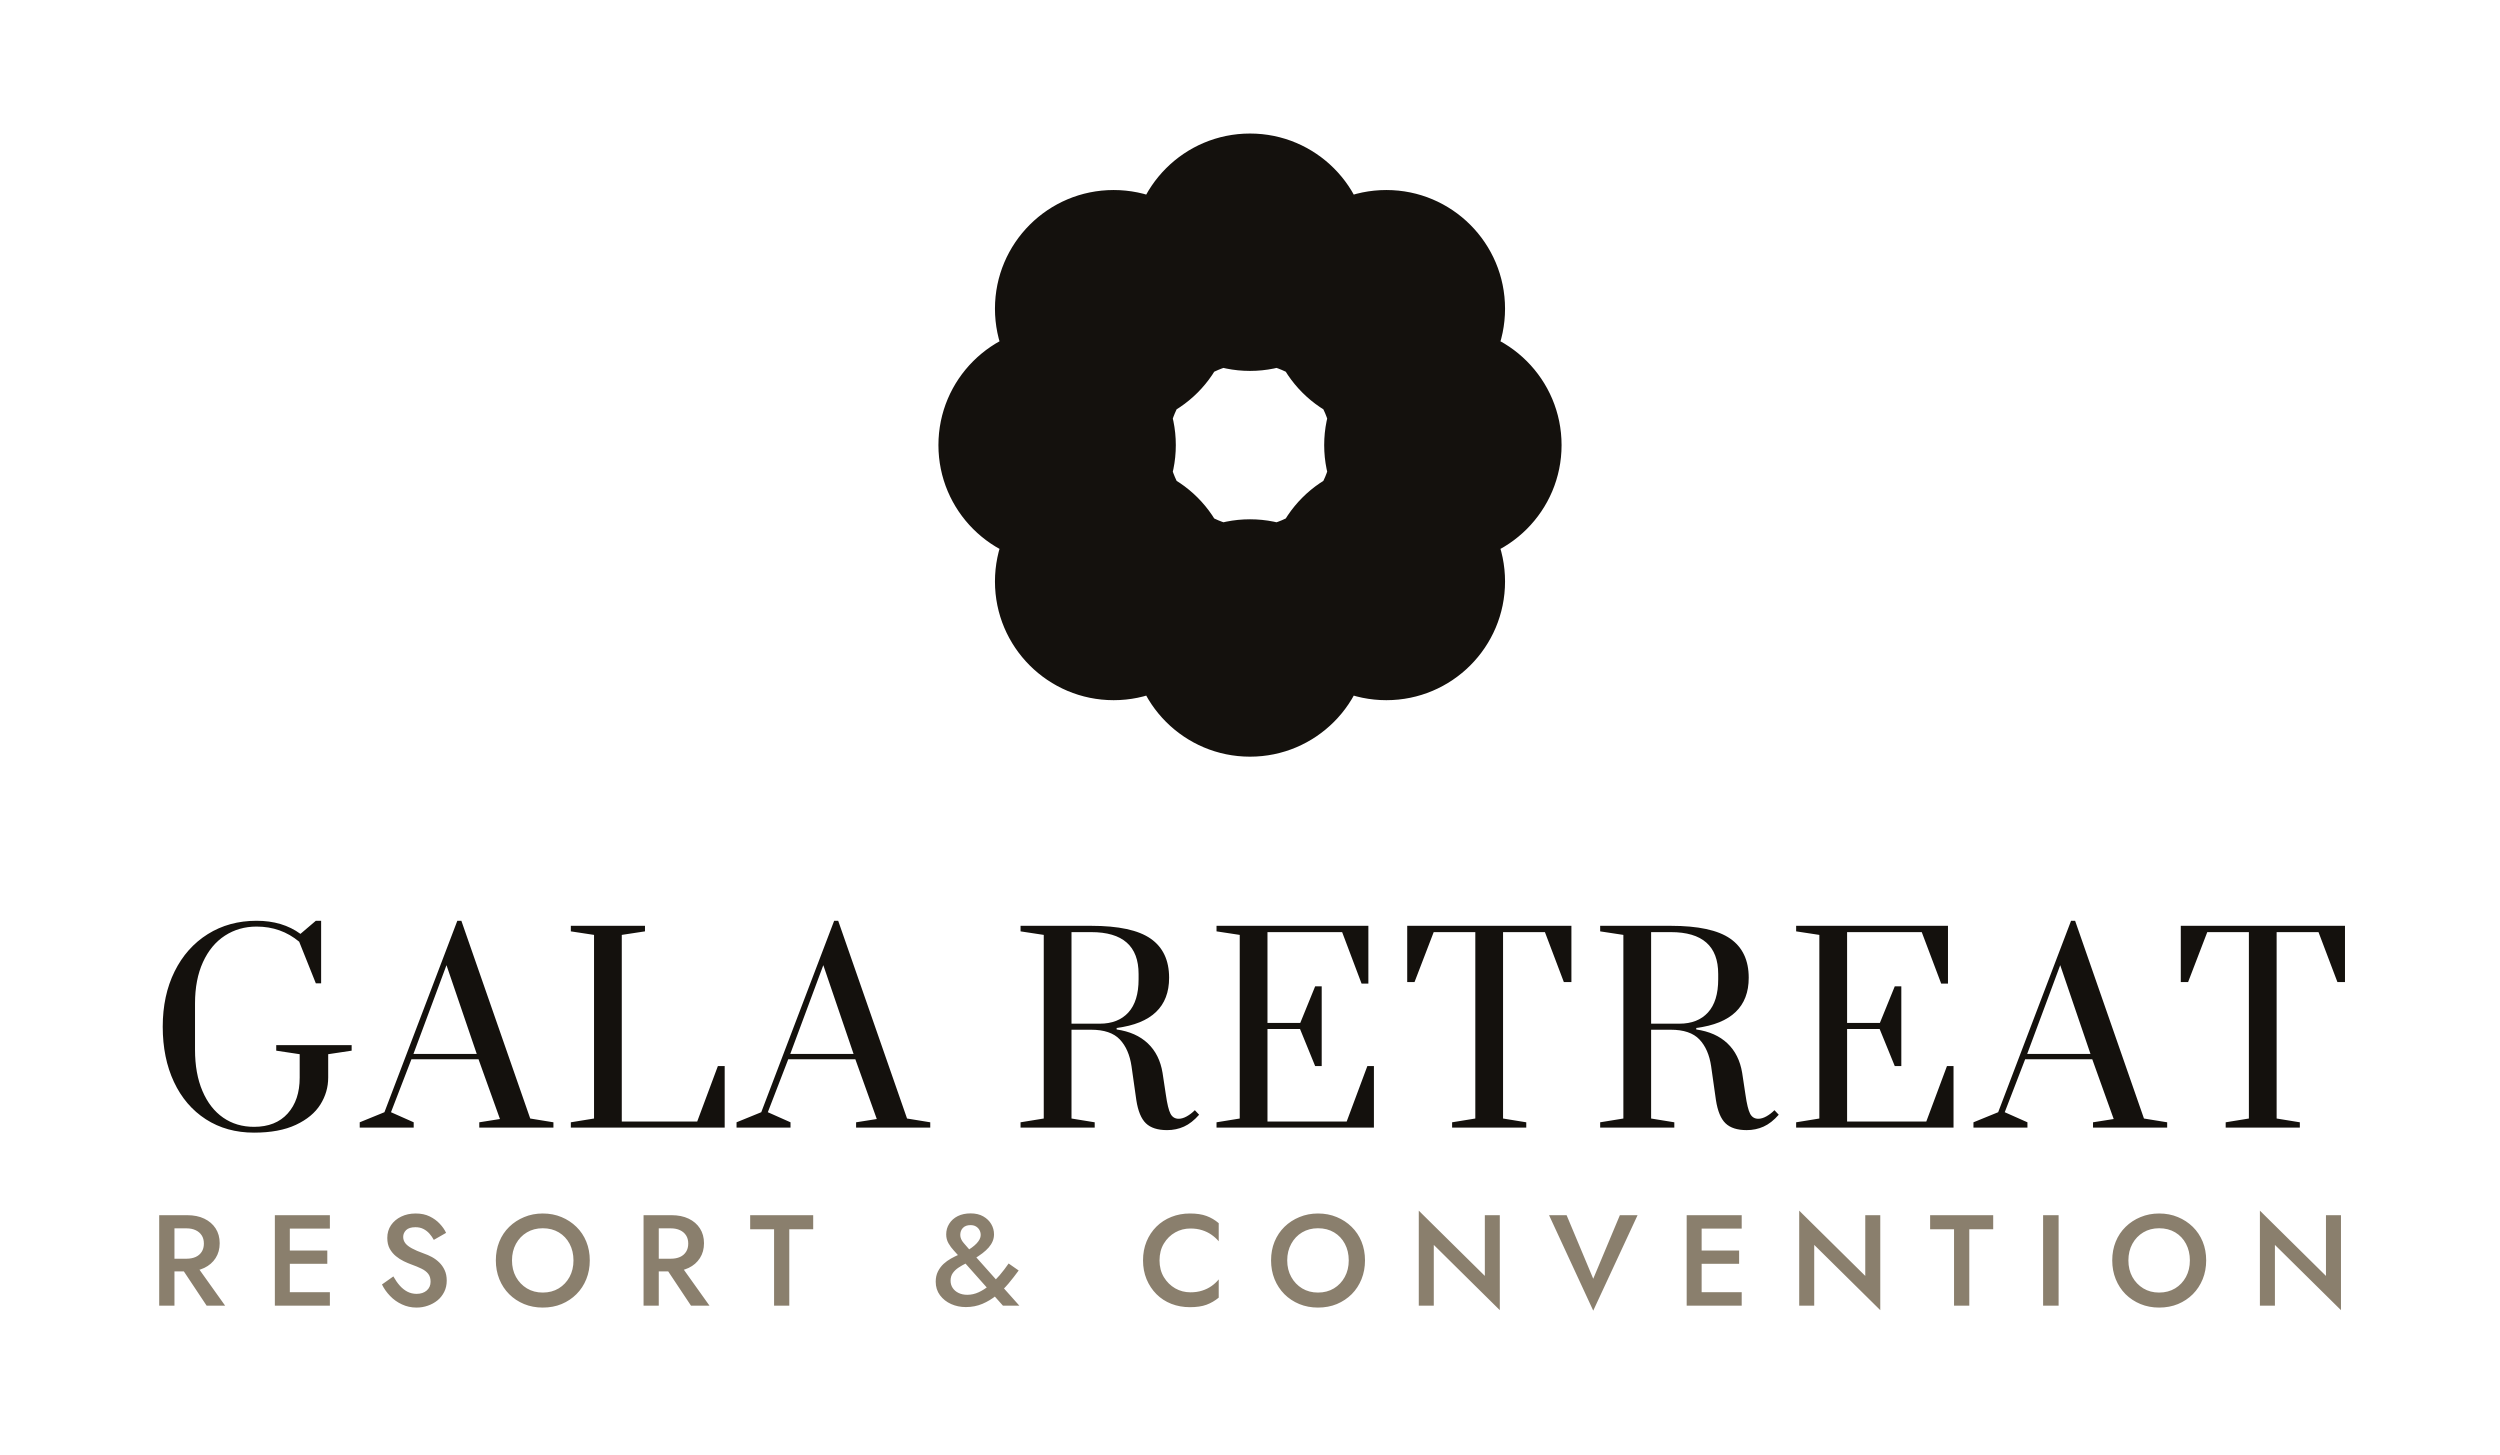
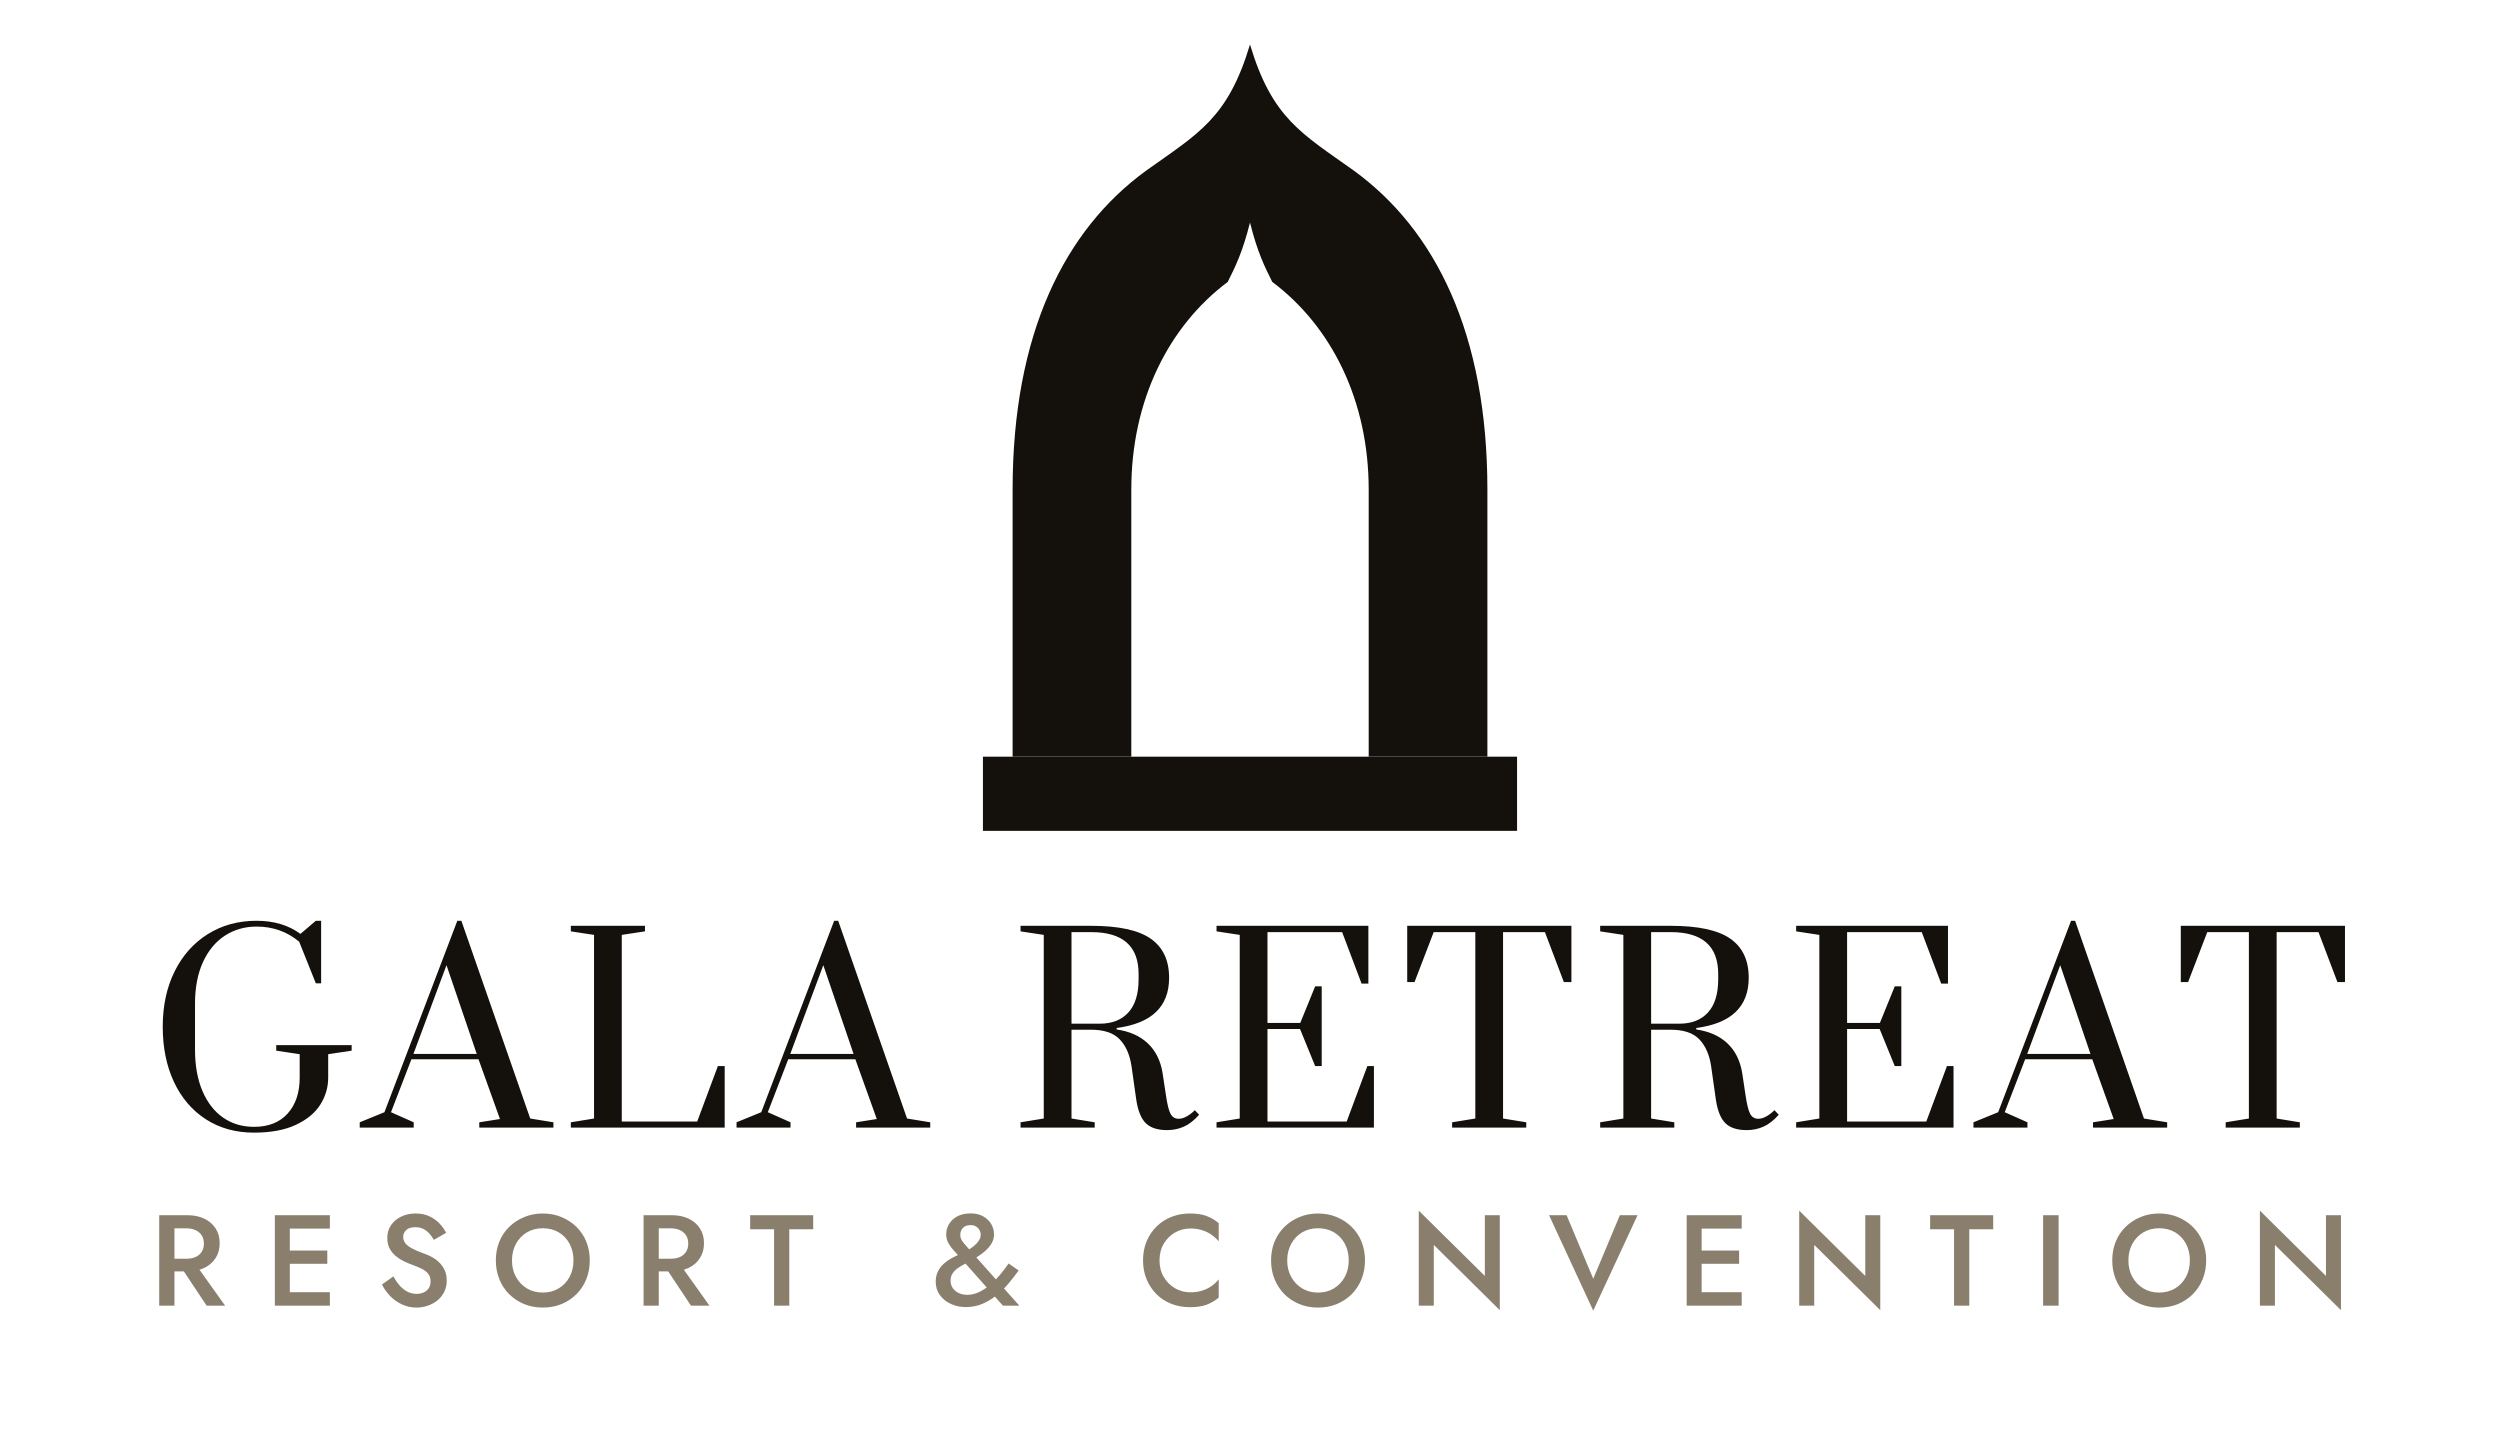
<svg xmlns="http://www.w3.org/2000/svg" viewBox="0 0 337 196" width="337" height="196" role="img" aria-label="Gala Retreat, Resort and Convention">
  <g transform="translate(108.5 0)">
-     <path fill="#14110D" d="M44.00 34 a16 16 0 1 0 32.00 0 a16 16 0 1 0 -32.00 0 Z M62.38 41.615 a16 16 0 1 0 32.00 0 a16 16 0 1 0 -32.00 0 Z M70.00 60 a16 16 0 1 0 32.00 0 a16 16 0 1 0 -32.00 0 Z M62.38 78.385 a16 16 0 1 0 32.00 0 a16 16 0 1 0 -32.00 0 Z M44.00 86 a16 16 0 1 0 32.00 0 a16 16 0 1 0 -32.00 0 Z M25.62 78.385 a16 16 0 1 0 32.00 0 a16 16 0 1 0 -32.00 0 Z M18.00 60 a16 16 0 1 0 32.00 0 a16 16 0 1 0 -32.00 0 Z M25.62 41.615 a16 16 0 1 0 32.00 0 a16 16 0 1 0 -32.00 0 Z M34.00 60 a26 26 0 1 0 52.00 0 a26 26 0 1 0 -52.00 0 Z M49.00 60 a11 11 0 1 1 22.00 0 a11 11 0 1 1 -22.00 0 Z" />
+     <g transform="translate(0 8)" fill="#14110D">
+       <path fill-rule="evenodd" d="M28 94 L28 58 C28 37 35 23 46 15 C53 10 57 8 60 -2 C63 8 67 10 74 15 C85 23 92 37 92 58 L92 94 Z M44 94 L44 58 C44 46 49 36 57 30 C58 28 59 26 60 22 C61 26 62 28 63 30 C71 36 76 46 76 58 L76 94 Z" />
+       <path d="M24 94 L96 94 L96 104 L24 104 Z" />
+     </g>
  </g>
  <path transform="translate(20.1 152) scale(0.34)" d="M41.60 2Q30.70 2 22.50-3.30Q14.30-8.60 9.85-18.10Q5.40-27.60 5.40-40Q5.40-52.40 10.10-61.90Q14.80-71.40 23.25-76.70Q31.70-82 42.60-82Q52.90-82 60-76.80L66.10-82L68.20-82L68.20-57.20L66.10-57.20L59.50-73.70Q52.30-79.70 42.60-79.70Q35.60-79.70 30.05-76.10Q24.50-72.50 21.35-65.60Q18.20-58.70 18.20-49.20L18.20-30.90Q18.20-21.40 21.15-14.50Q24.10-7.60 29.35-3.95Q34.60-0.30 41.60-0.30Q50.20-0.30 54.95-5.60Q59.70-10.90 59.70-19.80L59.70-29.10L50.40-30.50L50.40-32.70L80.30-32.70L80.30-30.50L71-29.10L71-19.80Q71-14.10 67.90-9.15Q64.80-4.20 58.20-1.10Q51.60 2 41.60 2M104.90 0L83.50 0L83.50-2.10L93.30-6.10L122.20-82L123.80-82L151.10-3.60L160.30-2.10L160.30 0L130.90 0L130.90-2.10L139.10-3.40L130.60-27.10L104-27.10L95.90-6.10L104.90-2.10L104.90 0M117.90-64.40L104.80-29.20L129.90-29.20L117.90-64.40M228.20 0L167.20 0L167.20-2.10L176.40-3.60L176.40-76.40L167.20-77.80L167.20-80L196.60-80L196.60-77.80L187.40-76.40L187.40-2.40L217.30-2.40L225.50-24.40L228.20-24.40L228.20 0M254.30 0L232.90 0L232.90-2.10L242.70-6.10L271.60-82L273.20-82L300.50-3.60L309.70-2.10L309.70 0L280.30 0L280.30-2.10L288.50-3.40L280-27.10L253.40-27.10L245.30-6.10L254.30-2.10L254.30 0M267.30-64.40L254.20-29.20L279.30-29.20L267.30-64.40M403.60 1Q398 1 395.20-1.70Q392.40-4.40 391.40-10.90L389.50-24.30Q388.50-31.10 384.85-34.95Q381.20-38.80 373.50-38.80L365.70-38.80L365.70-3.60L374.90-2.10L374.90 0L345.50 0L345.50-2.10L354.70-3.60L354.70-76.40L345.50-77.80L345.50-80L373.50-80Q389.80-80 397.10-74.90Q404.40-69.80 404.40-59.40Q404.40-42.20 383.60-39.50L383.60-38.90Q391.30-37.80 395.95-33.40Q400.60-29 401.80-21.70L403.10-13.10Q403.90-7.50 404.95-5.50Q406-3.50 408.20-3.50Q409.70-3.50 411.40-4.45Q413.10-5.40 414.60-6.90L416.30-5.10Q413.40-1.80 410.30-0.40Q407.20 1 403.60 1M365.70-41.20L376.90-41.20Q384.20-41.20 388.25-45.65Q392.30-50.10 392.30-58.80L392.30-60.90Q392.30-77.50 373.50-77.50L365.70-77.50L365.70-41.20M485.60 0L423.20 0L423.20-2.10L432.40-3.60L432.40-76.40L423.20-77.80L423.20-80L483.40-80L483.40-57.10L480.70-57.10L473-77.50L443.40-77.50L443.40-41.50L456.40-41.50L462.30-56L464.90-56L464.90-24.40L462.30-24.40L456.30-39.10L443.40-39.10L443.40-2.40L474.80-2.40L483-24.40L485.60-24.40L485.60 0M546 0L516.60 0L516.60-2.10L525.80-3.60L525.80-77.50L509.30-77.50L501.70-57.70L498.80-57.70L498.80-80L563.90-80L563.90-57.70L560.90-57.70L553.40-77.50L536.80-77.50L536.80-3.60L546-2.10L546 0M633.40 1Q627.80 1 625-1.70Q622.20-4.40 621.20-10.90L619.30-24.30Q618.30-31.10 614.65-34.95Q611-38.80 603.30-38.80L595.50-38.80L595.50-3.60L604.70-2.10L604.70 0L575.30 0L575.30-2.10L584.50-3.60L584.50-76.40L575.30-77.80L575.30-80L603.30-80Q619.60-80 626.90-74.90Q634.20-69.80 634.20-59.40Q634.20-42.20 613.40-39.50L613.40-38.90Q621.10-37.80 625.75-33.40Q630.40-29 631.60-21.70L632.90-13.10Q633.70-7.50 634.75-5.50Q635.80-3.50 638-3.50Q639.50-3.50 641.20-4.45Q642.90-5.40 644.40-6.90L646.10-5.10Q643.20-1.80 640.10-0.40Q637 1 633.40 1M595.50-41.20L606.70-41.20Q614-41.20 618.05-45.65Q622.10-50.10 622.10-58.80L622.10-60.90Q622.10-77.50 603.30-77.50L595.50-77.50L595.50-41.20M715.40 0L653 0L653-2.10L662.20-3.60L662.20-76.40L653-77.80L653-80L713.20-80L713.20-57.10L710.50-57.10L702.80-77.50L673.20-77.50L673.20-41.50L686.20-41.50L692.10-56L694.70-56L694.70-24.40L692.10-24.40L686.10-39.10L673.20-39.10L673.20-2.40L704.60-2.40L712.80-24.40L715.40-24.40L715.40 0M744.70 0L723.30 0L723.30-2.10L733.10-6.10L762-82L763.60-82L790.90-3.60L800.10-2.10L800.10 0L770.70 0L770.70-2.10L778.90-3.40L770.40-27.10L743.80-27.10L735.70-6.10L744.70-2.10L744.70 0M757.70-64.40L744.60-29.20L769.70-29.20L757.70-64.40M852.70 0L823.30 0L823.30-2.10L832.50-3.60L832.50-77.50L816-77.50L808.40-57.70L805.50-57.70L805.50-80L870.60-80L870.60-57.70L867.60-57.70L860.10-77.50L843.50-77.50L843.50-3.60L852.70-2.10" fill="#14110D" />
  <path transform="translate(20.1 176) scale(0.67)" d="M9.10-8.68L5.80-8.68L11.57 0L15.29 0L9.10-8.68M5.10-18.20L2.03-18.20L2.03 0L5.10 0L5.10-18.20M3.85-18.20L3.85-15.55L7.51-15.55Q8.58-15.55 9.36-15.18Q10.14-14.82 10.58-14.14Q11.02-13.47 11.02-12.48Q11.02-11.52 10.58-10.83Q10.14-10.14 9.36-9.79Q8.58-9.44 7.51-9.44L3.85-9.44L3.85-6.89L7.64-6.89Q9.65-6.89 11.10-7.59Q12.56-8.29 13.38-9.57Q14.20-10.84 14.20-12.56Q14.20-14.27 13.38-15.54Q12.56-16.80 11.10-17.50Q9.65-18.20 7.64-18.20L3.85-18.20M27.20-2.70L27.20 0L36.37 0L36.37-2.70L27.20-2.70M27.20-18.20L27.20-15.50L36.37-15.50L36.37-18.20L27.20-18.20M27.20-11.08L27.20-8.42L35.85-8.42L35.85-11.08L27.20-11.08M28.31-18.20L25.30-18.20L25.30 0L28.31 0L28.31-18.20M49.14-5.88L46.85-4.26Q47.45-3.02 48.48-1.95Q49.50-0.88 50.87-0.25Q52.23 0.39 53.82 0.39Q54.99 0.39 56.07 0.01Q57.15-0.36 58.01-1.05Q58.86-1.74 59.37-2.76Q59.88-3.77 59.88-5.04Q59.88-6.24 59.46-7.14Q59.05-8.03 58.38-8.68Q57.72-9.33 56.90-9.78Q56.08-10.22 55.25-10.50Q53.79-11.02 52.88-11.52Q51.97-12.01 51.54-12.57Q51.12-13.13 51.12-13.83Q51.12-14.61 51.71-15.20Q52.31-15.78 53.59-15.78Q54.50-15.78 55.18-15.43Q55.87-15.08 56.39-14.50Q56.91-13.91 57.28-13.23L59.75-14.64Q59.31-15.60 58.47-16.48Q57.64-17.37 56.45-17.95Q55.25-18.54 53.64-18.54Q52-18.54 50.71-17.91Q49.43-17.29 48.67-16.19Q47.92-15.08 47.92-13.62Q47.92-12.35 48.41-11.45Q48.91-10.56 49.66-9.95Q50.41-9.33 51.25-8.93Q52.08-8.53 52.75-8.29Q53.90-7.88 54.78-7.45Q55.67-7.02 56.15-6.41Q56.63-5.80 56.63-4.81Q56.63-3.72 55.85-3.04Q55.07-2.37 53.82-2.37Q52.81-2.37 51.96-2.81Q51.12-3.25 50.43-4.03Q49.74-4.81 49.14-5.88M73.01-9.10Q73.01-10.97 73.81-12.44Q74.62-13.91 76.01-14.74Q77.40-15.57 79.20-15.57Q81.04-15.57 82.43-14.74Q83.82-13.91 84.60-12.44Q85.38-10.97 85.38-9.10Q85.38-7.23 84.59-5.77Q83.80-4.32 82.41-3.47Q81.02-2.63 79.20-2.63Q77.40-2.63 76.01-3.47Q74.62-4.32 73.81-5.77Q73.01-7.23 73.01-9.10M69.76-9.10Q69.76-7.07 70.46-5.33Q71.16-3.59 72.44-2.31Q73.71-1.04 75.44-0.32Q77.17 0.39 79.20 0.39Q81.28 0.39 82.99-0.32Q84.71-1.04 85.98-2.31Q87.26-3.59 87.96-5.33Q88.66-7.07 88.66-9.10Q88.66-11.15 87.96-12.87Q87.26-14.59 85.97-15.85Q84.68-17.11 82.97-17.82Q81.25-18.54 79.20-18.54Q77.19-18.54 75.47-17.82Q73.74-17.11 72.45-15.85Q71.16-14.59 70.46-12.87Q69.76-11.15 69.76-9.10M106.55-8.68L103.25-8.68L109.02 0L112.74 0L106.55-8.68M102.54-18.20L99.48-18.20L99.48 0L102.54 0L102.54-18.20M101.30-18.20L101.30-15.55L104.96-15.55Q106.03-15.55 106.81-15.18Q107.59-14.82 108.03-14.14Q108.47-13.47 108.47-12.48Q108.47-11.52 108.03-10.83Q107.59-10.14 106.81-9.79Q106.03-9.44 104.96-9.44L101.30-9.44L101.30-6.89L105.09-6.89Q107.09-6.89 108.55-7.59Q110.01-8.29 110.82-9.57Q111.64-10.84 111.64-12.56Q111.64-14.27 110.82-15.54Q110.01-16.80 108.55-17.50Q107.09-18.20 105.09-18.20L101.30-18.20M120.93-18.20L120.93-15.37L125.74-15.37L125.74 0L128.80 0L128.80-15.37L133.61-15.37L133.61-18.20L120.93-18.20M163.02-9.85L171.78 0L175.08 0L165.46-10.79Q164.58-11.80 163.89-12.60Q163.20-13.39 163.20-14.22Q163.20-15.08 163.73-15.64Q164.27-16.20 165.26-16.20Q165.91-16.20 166.36-15.93Q166.82-15.65 167.06-15.21Q167.31-14.77 167.31-14.20Q167.31-13.39 166.49-12.52Q165.67-11.65 164.22-10.87Q163.70-10.61 162.93-10.27Q162.16-9.93 161.34-9.48Q160.52-9.02 159.83-8.39Q159.15-7.75 158.70-6.86Q158.26-5.98 158.26-4.81Q158.26-3.25 159.12-2.09Q159.98-0.94 161.36-0.32Q162.73 0.29 164.32 0.29Q166.11 0.29 167.65-0.36Q169.18-1.01 170.48-2.07Q171.78-3.12 172.89-4.43Q173.99-5.75 174.95-7.07L172.93-8.48Q172.07-7.23 171.11-6.10Q170.14-4.97 169.09-4.10Q168.04-3.22 166.92-2.70Q165.80-2.18 164.61-2.18Q163.62-2.18 162.86-2.55Q162.11-2.91 161.68-3.55Q161.25-4.19 161.25-5.02Q161.25-5.93 161.71-6.57Q162.16-7.20 162.88-7.67Q163.59-8.14 164.40-8.53Q165.20-8.92 165.91-9.36Q166.89-9.96 167.65-10.53Q168.40-11.10 168.92-11.70Q169.44-12.30 169.71-12.95Q169.99-13.60 169.99-14.35Q169.99-15.44 169.44-16.39Q168.90-17.34 167.84-17.95Q166.79-18.56 165.28-18.56Q163.80-18.56 162.69-18.01Q161.59-17.45 160.98-16.48Q160.37-15.52 160.37-14.33Q160.37-13.36 160.82-12.56Q161.28-11.75 161.90-11.09Q162.53-10.43 163.02-9.85M203.29-9.10Q203.29-11.05 204.16-12.49Q205.04-13.94 206.44-14.73Q207.84-15.52 209.51-15.52Q210.81-15.52 211.86-15.18Q212.91-14.85 213.75-14.26Q214.58-13.68 215.20-12.95L215.20-16.59Q214.08-17.55 212.74-18.04Q211.41-18.54 209.40-18.54Q207.40-18.54 205.67-17.85Q203.94-17.16 202.67-15.90Q201.40-14.64 200.68-12.91Q199.97-11.18 199.97-9.10Q199.97-7.05 200.68-5.32Q201.40-3.59 202.67-2.31Q203.94-1.04 205.67-0.36Q207.40 0.31 209.40 0.31Q211.41 0.31 212.74-0.18Q214.08-0.68 215.20-1.61L215.20-5.28Q214.58-4.52 213.75-3.94Q212.91-3.35 211.86-3.02Q210.81-2.68 209.51-2.68Q207.84-2.68 206.44-3.48Q205.04-4.29 204.16-5.73Q203.29-7.18 203.29-9.10M228.98-9.10Q228.98-10.97 229.79-12.44Q230.59-13.91 231.98-14.74Q233.38-15.57 235.17-15.57Q237.02-15.57 238.41-14.74Q239.80-13.91 240.58-12.44Q241.36-10.97 241.36-9.10Q241.36-7.23 240.56-5.77Q239.77-4.32 238.38-3.47Q236.99-2.63 235.17-2.63Q233.38-2.63 231.98-3.47Q230.59-4.32 229.79-5.77Q228.98-7.23 228.98-9.10M225.73-9.10Q225.73-7.07 226.43-5.33Q227.14-3.59 228.41-2.31Q229.68-1.04 231.41-0.32Q233.14 0.39 235.17 0.39Q237.25 0.39 238.97-0.32Q240.68-1.04 241.96-2.31Q243.23-3.59 243.93-5.33Q244.63-7.07 244.63-9.10Q244.63-11.15 243.93-12.87Q243.23-14.59 241.94-15.85Q240.66-17.11 238.94-17.82Q237.22-18.54 235.17-18.54Q233.17-18.54 231.44-17.82Q229.71-17.11 228.42-15.85Q227.14-14.59 226.43-12.87Q225.73-11.15 225.73-9.10M271.75-18.20L268.74-18.20L268.74-5.98L255.45-19.11L255.45 0L258.47 0L258.47-12.22L271.75 0.91L271.75-18.20M295.91-18.20L290.55-5.41L285.19-18.20L281.66-18.20L290.55 1.01L299.47-18.20L295.91-18.20M311.25-2.70L311.25 0L320.42 0L320.42-2.70L311.25-2.70M311.25-18.20L311.25-15.50L320.42-15.50L320.42-18.20L311.25-18.20M311.25-11.08L311.25-8.42L319.90-8.42L319.90-11.08L311.25-11.08M312.36-18.20L309.35-18.20L309.35 0L312.36 0L312.36-18.20M348.30-18.20L345.28-18.20L345.28-5.98L331.99-19.11L331.99 0L335.01 0L335.01-12.22L348.30 0.91L348.30-18.20M358.33-18.20L358.33-15.37L363.14-15.37L363.14 0L366.21 0L366.21-15.37L371.02-15.37L371.02-18.20L358.33-18.20M384.18-18.20L381.06-18.20L381.06 0L384.18 0L384.18-18.20M398.22-9.10Q398.22-10.97 399.02-12.44Q399.83-13.91 401.22-14.74Q402.61-15.57 404.40-15.57Q406.25-15.57 407.64-14.74Q409.03-13.91 409.81-12.44Q410.59-10.97 410.59-9.10Q410.59-7.23 409.80-5.77Q409.01-4.32 407.62-3.47Q406.22-2.63 404.40-2.63Q402.61-2.63 401.22-3.47Q399.83-4.32 399.02-5.77Q398.22-7.23 398.22-9.10M394.97-9.10Q394.97-7.07 395.67-5.33Q396.37-3.59 397.64-2.31Q398.92-1.04 400.65-0.32Q402.38 0.39 404.40 0.39Q406.48 0.39 408.20-0.32Q409.92-1.04 411.19-2.31Q412.46-3.59 413.17-5.33Q413.87-7.07 413.87-9.10Q413.87-11.15 413.17-12.87Q412.46-14.59 411.18-15.85Q409.89-17.11 408.17-17.82Q406.46-18.54 404.40-18.54Q402.40-18.54 400.67-17.82Q398.94-17.11 397.66-15.85Q396.37-14.59 395.67-12.87Q394.97-11.15 394.97-9.10M440.99-18.20L437.97-18.20L437.97-5.98L424.68-19.11L424.68 0L427.70 0L427.70-12.22L440.99 0.91" fill="#8A7F6D" />
</svg>
